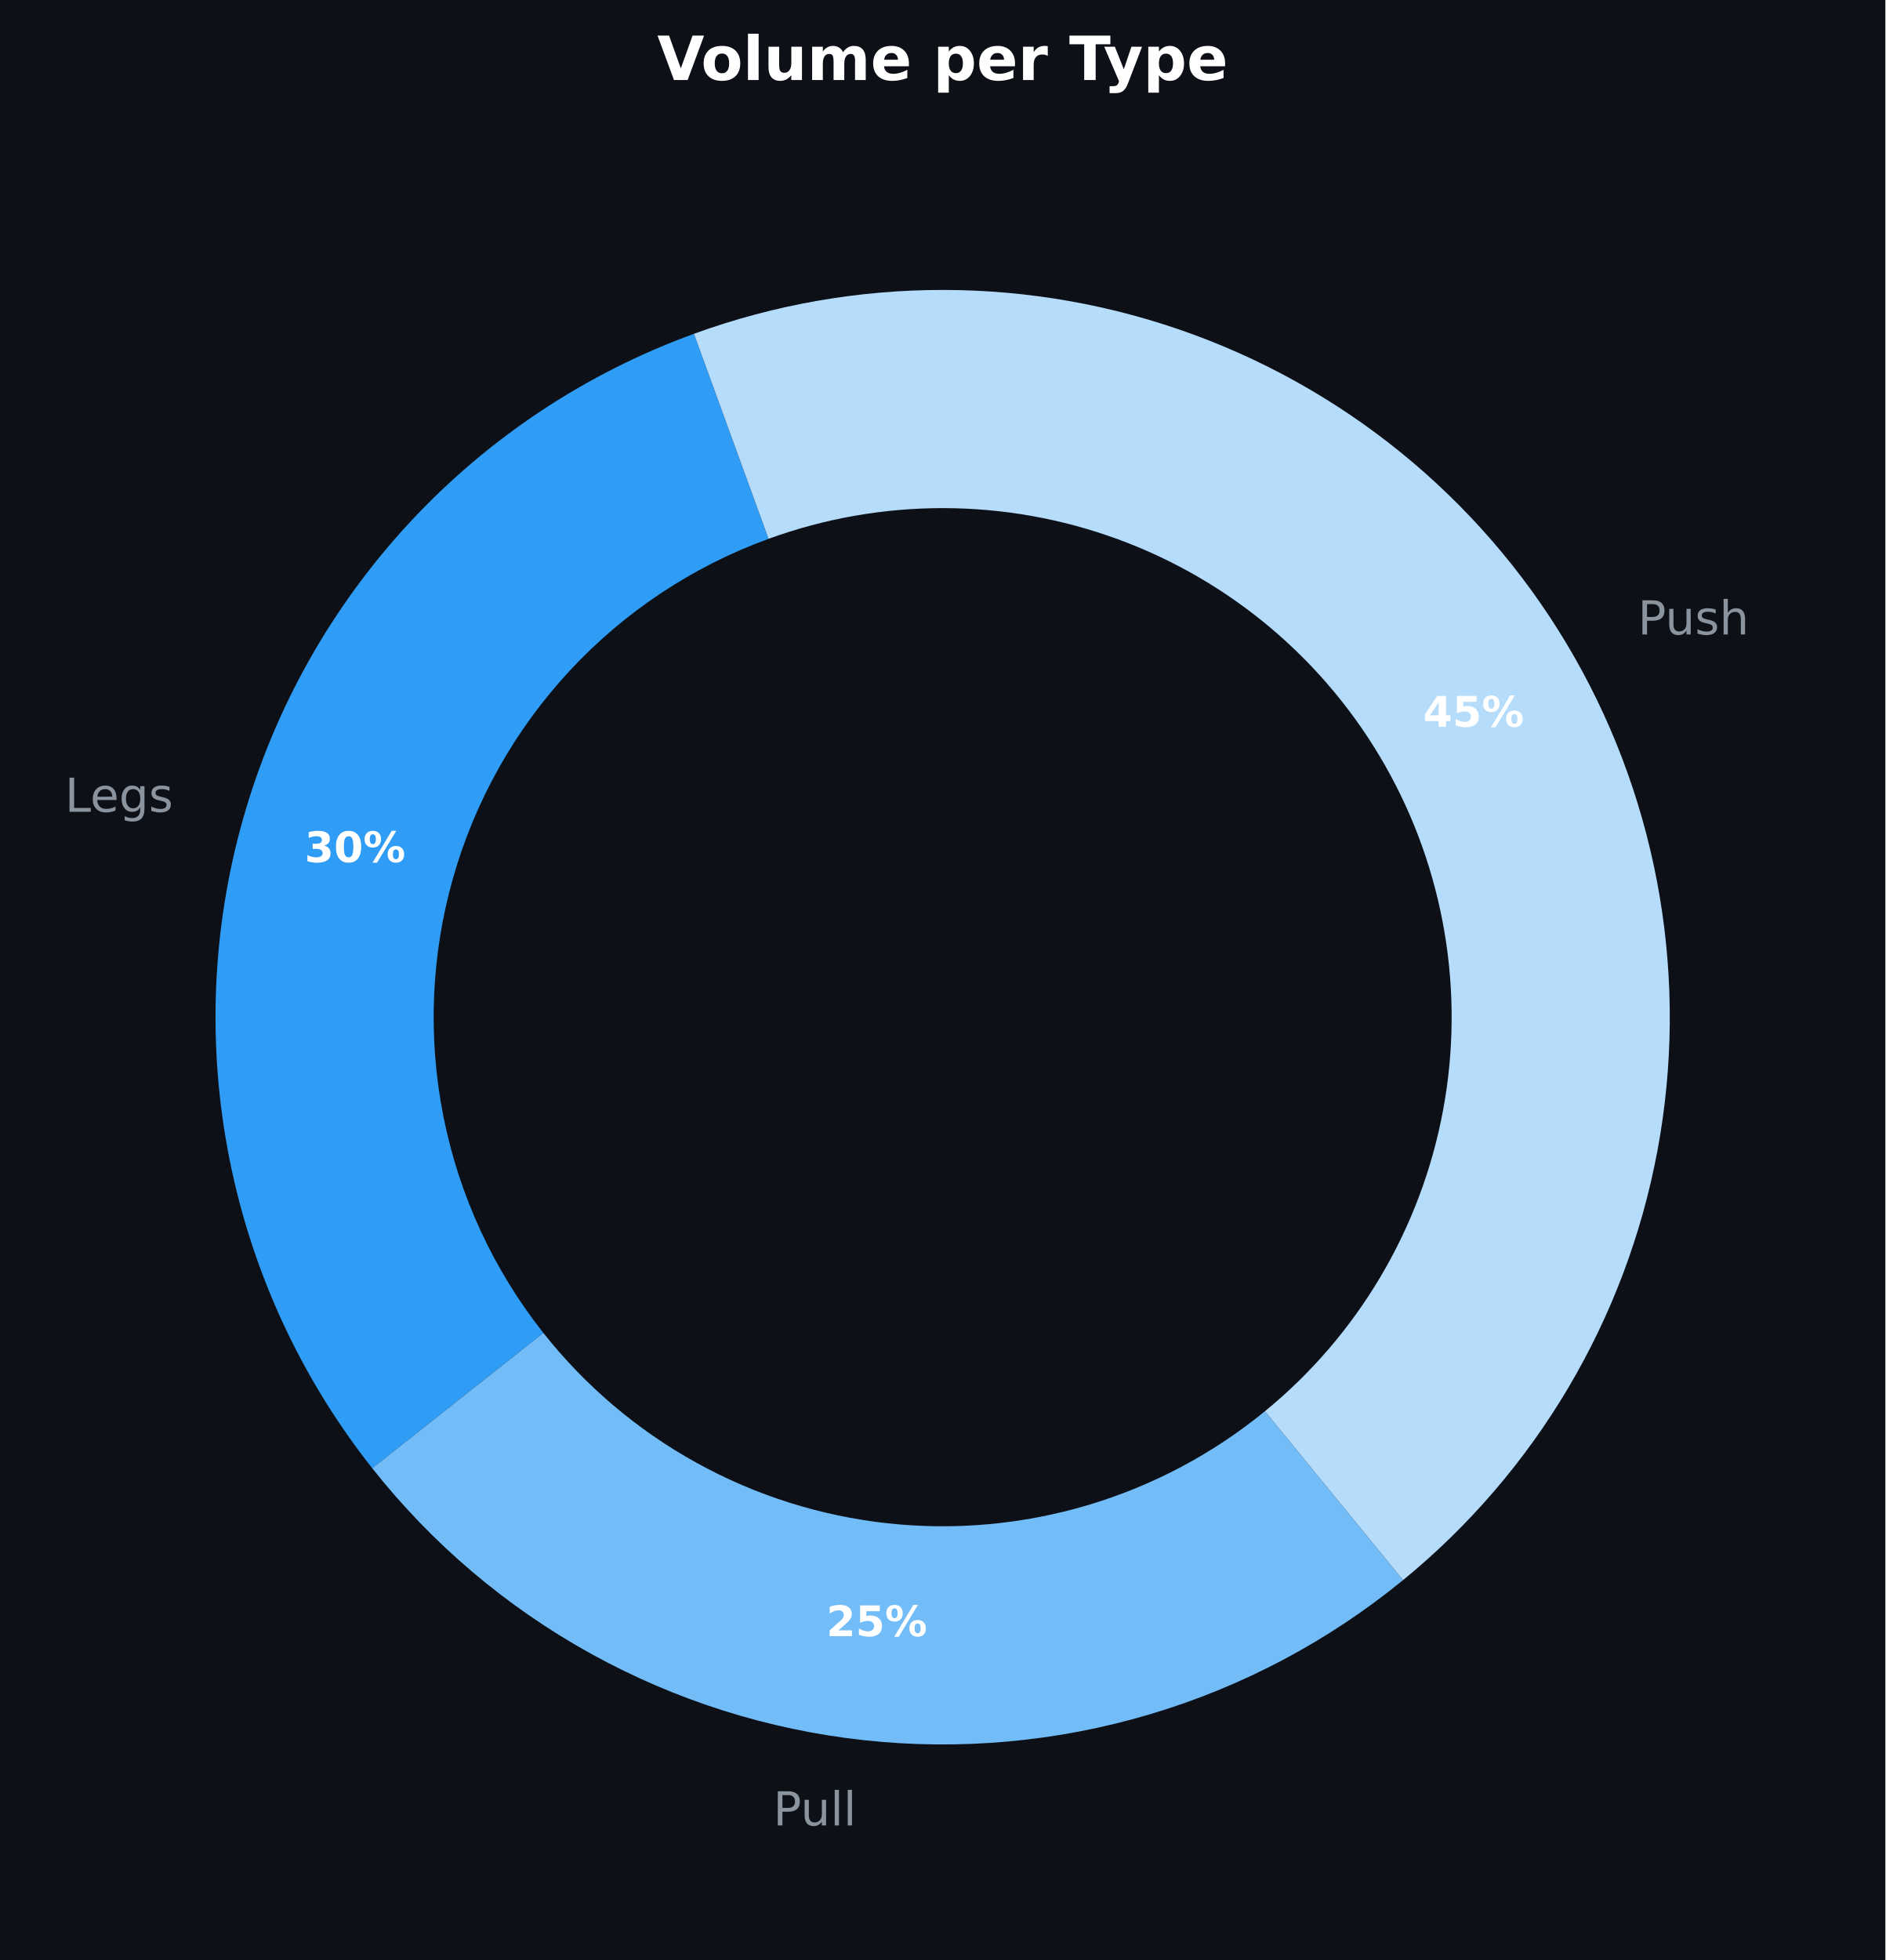
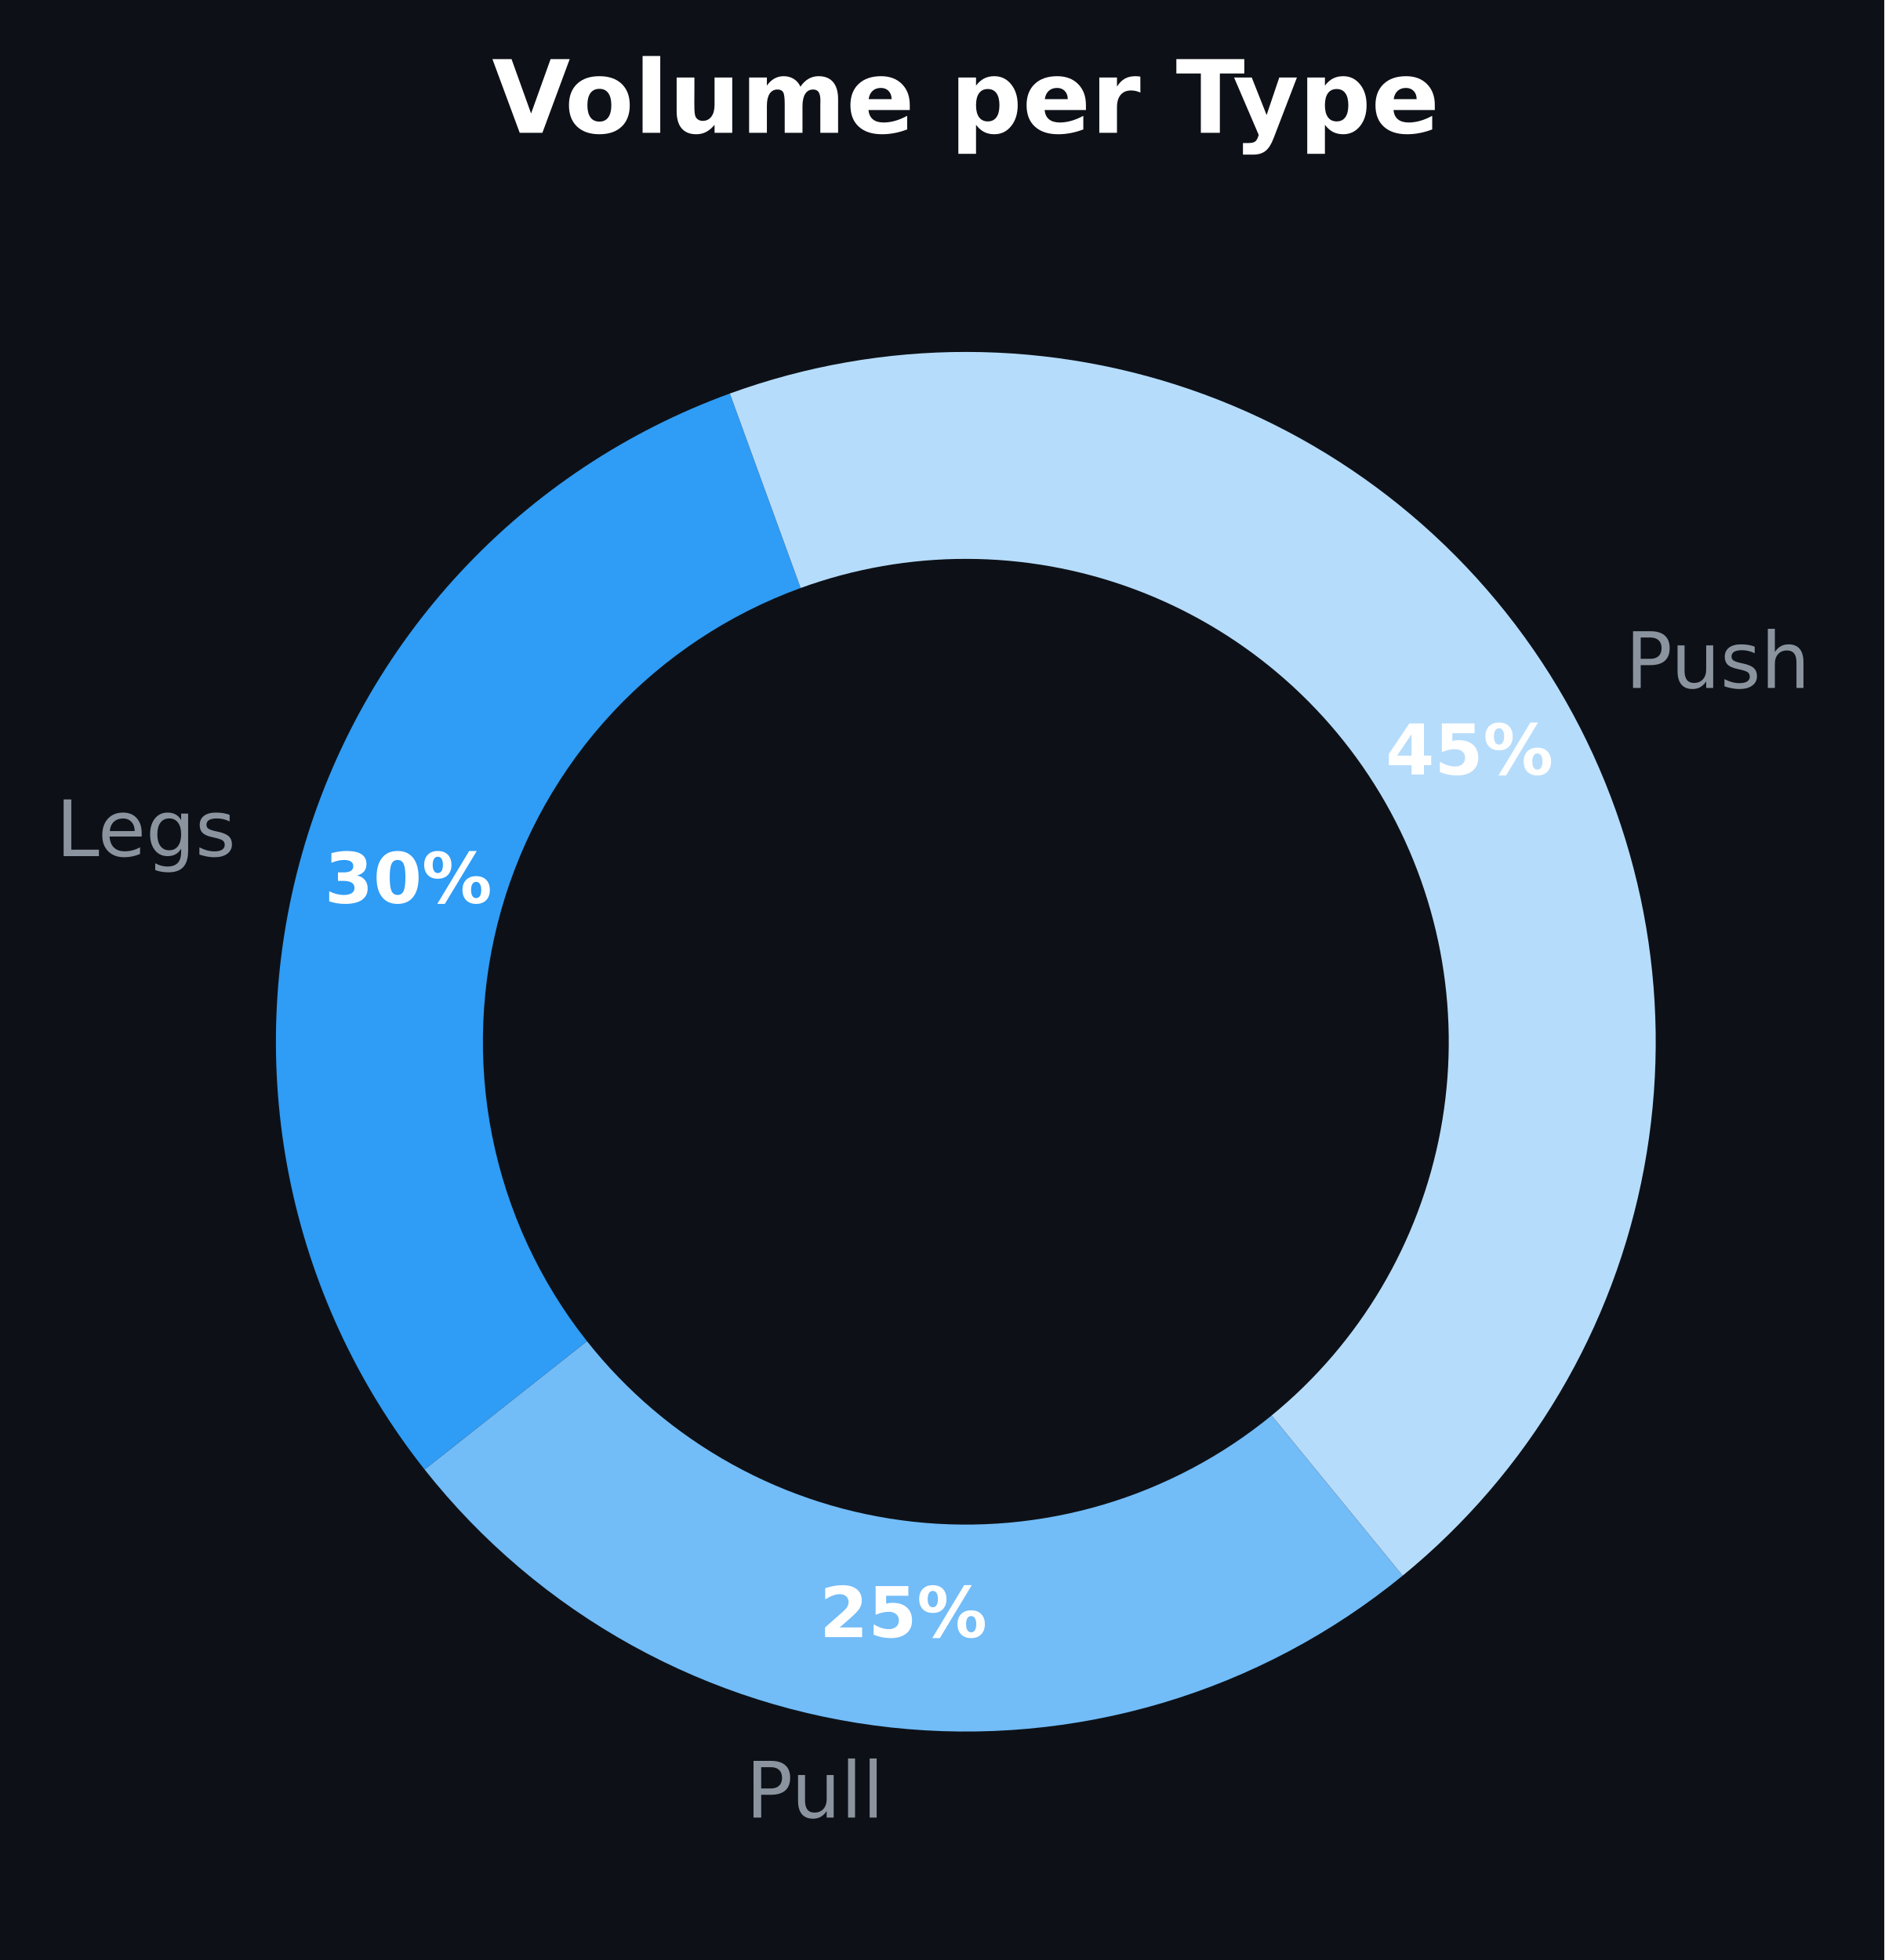
- <svg xmlns="http://www.w3.org/2000/svg" xmlns:xlink="http://www.w3.org/1999/xlink" width="402.48pt" height="418.358pt" viewBox="0 0 402.48 418.358" version="1.1">
+ <svg xmlns="http://www.w3.org/2000/svg" xmlns:xlink="http://www.w3.org/1999/xlink" width="242.259pt" height="252.038pt" viewBox="0 0 242.259 252.038" version="1.1">
  <defs>
    <style type="text/css">*{stroke-linejoin: round; stroke-linecap: butt}</style>
  </defs>
  <g id="figure_1">
    <g id="patch_1">
-       <path d="M 0 418.358  L 402.48 418.358  L 402.48 -0  L 0 -0  z " style="fill: #0d1117" />
+       <path d="M 0 252.038  L 242.259 252.038  L 242.259 0  L 0 0  z " style="fill: #0d1117" />
    </g>
    <g id="axes_1">
      <g id="patch_2">
-         <path d="M 148.148 71.248  C 125.058 79.651 104.291 93.418 87.559 111.412  C 70.828 129.406 58.605 151.118 51.9 174.757  C 45.195 198.395 44.197 223.291 48.988 247.391  C 53.78 271.49 64.226 294.111 79.464 313.386  L 115.997 284.506  C 105.33 271.013 98.018 255.178 94.664 238.309  C 91.31 221.439 92.008 204.012 96.702 187.465  C 101.395 170.918 109.951 155.72 121.664 143.124  C 133.376 130.528 147.913 120.891 164.075 115.009  z " style="fill: #2f9cf5" />
+         <path d="M 93.84 50.603  C 80.646 55.406 68.779 63.272 59.218 73.555  C 49.657 83.837 42.673 96.244 38.842 109.752  C 35.01 123.259 34.44 137.486 37.178 151.257  C 39.916 165.028 45.885 177.954 54.592 188.968  L 75.468 172.465  C 69.373 164.755 65.195 155.707 63.278 146.067  C 61.362 136.427 61.761 126.469 64.443 117.014  C 67.125 107.558 72.014 98.873 78.707 91.676  C 85.399 84.478 93.706 78.971 102.942 75.61  z " style="fill: #2f9cf5" />
      </g>
      <g id="patch_3">
-         <path d="M 79.464 313.386  C 92.241 329.549 108.109 343.007 126.14 352.974  C 144.171 362.942 164.008 369.221 184.491 371.444  C 204.973 373.667 225.695 371.79 245.445 365.923  C 265.195 360.056 283.581 350.315 299.528 337.27  L 270.041 301.224  C 258.878 310.356 246.008 317.174 232.184 321.281  C 218.359 325.388 203.853 326.702 189.515 325.146  C 175.178 323.59 161.292 319.195 148.67 312.217  C 136.048 305.24 124.941 295.819 115.997 284.506  z " style="fill: #72bcf8" />
+         <path d="M 54.592 188.968  C 61.894 198.204 70.961 205.894 81.265 211.59  C 91.568 217.286 102.903 220.874 114.608 222.144  C 126.312 223.414 138.153 222.342 149.439 218.989  C 160.725 215.637 171.231 210.071 180.343 202.616  L 163.494 182.019  C 157.115 187.237 149.761 191.133 141.861 193.48  C 133.961 195.827 125.672 196.577 117.479 195.688  C 109.286 194.799 101.351 192.288 94.139 188.301  C 86.926 184.314 80.579 178.93 75.468 172.465  z " style="fill: #72bcf8" />
      </g>
      <g id="patch_4">
-         <path d="M 299.528 337.27  C 327.898 314.062 347.152 281.54 353.854 245.505  C 360.557 209.47 354.285 172.2 336.157 140.343  C 318.029 108.487 289.191 84.058 254.788 71.414  C 220.384 58.77 182.59 58.711 148.147 71.248  L 164.075 115.009  C 188.185 106.233 214.641 106.275 238.723 115.125  C 262.806 123.976 282.992 141.076 295.682 163.376  C 308.372 185.675 312.762 211.764 308.07 236.989  C 303.378 262.214 289.9 284.979 270.041 301.224  z " style="fill: #b6dcfb" />
+         <path d="M 180.343 202.616  C 196.555 189.355 207.557 170.771 211.387 150.179  C 215.217 129.588 211.633 108.29 201.274 90.087  C 190.915 71.883 174.437 57.924 154.778 50.699  C 135.118 43.474 113.522 43.44 93.84 50.603  L 102.942 75.61  C 116.719 70.595 131.837 70.619 145.598 75.676  C 159.359 80.734 170.894 90.505 178.146 103.248  C 185.397 115.991 187.906 130.899 185.225 145.313  C 182.543 159.727 174.842 172.736 163.494 182.019  z " style="fill: #b6dcfb" />
      </g>
      <g id="matplotlib.axis_1" />
      <g id="matplotlib.axis_2" />
      <g id="text_1">
-         <g style="fill: #8b949e" transform="translate(13.85789 173.2802) scale(0.1 -0.1)">
+         <g style="fill: #8b949e" transform="translate(7.2 110.0904) scale(0.1 -0.1)">
          <defs>
            <path id="DejaVuSans-4c" d="M 628 4666  L 1259 4666  L 1259 531  L 3531 531  L 3531 0  L 628 0  L 628 4666  z " transform="scale(0.015625)" />
            <path id="DejaVuSans-65" d="M 3597 1894  L 3597 1613  L 953 1613  Q 991 1019 1311 708  Q 1631 397 2203 397  Q 2534 397 2845 478  Q 3156 559 3463 722  L 3463 178  Q 3153 47 2828 -22  Q 2503 -91 2169 -91  Q 1331 -91 842 396  Q 353 884 353 1716  Q 353 2575 817 3079  Q 1281 3584 2069 3584  Q 2775 3584 3186 3129  Q 3597 2675 3597 1894  z M 3022 2063  Q 3016 2534 2758 2815  Q 2500 3097 2075 3097  Q 1594 3097 1305 2825  Q 1016 2553 972 2059  L 3022 2063  z " transform="scale(0.015625)" />
            <path id="DejaVuSans-67" d="M 2906 1791  Q 2906 2416 2648 2759  Q 2391 3103 1925 3103  Q 1463 3103 1205 2759  Q 947 2416 947 1791  Q 947 1169 1205 825  Q 1463 481 1925 481  Q 2391 481 2648 825  Q 2906 1169 2906 1791  z M 3481 434  Q 3481 -459 3084 -895  Q 2688 -1331 1869 -1331  Q 1566 -1331 1297 -1286  Q 1028 -1241 775 -1147  L 775 -588  Q 1028 -725 1275 -790  Q 1522 -856 1778 -856  Q 2344 -856 2625 -561  Q 2906 -266 2906 331  L 2906 616  Q 2728 306 2450 153  Q 2172 0 1784 0  Q 1141 0 747 490  Q 353 981 353 1791  Q 353 2603 747 3093  Q 1141 3584 1784 3584  Q 2172 3584 2450 3431  Q 2728 3278 2906 2969  L 2906 3500  L 3481 3500  L 3481 434  z " transform="scale(0.015625)" />
            <path id="DejaVuSans-73" d="M 2834 3397  L 2834 2853  Q 2591 2978 2328 3040  Q 2066 3103 1784 3103  Q 1356 3103 1142 2972  Q 928 2841 928 2578  Q 928 2378 1081 2264  Q 1234 2150 1697 2047  L 1894 2003  Q 2506 1872 2764 1633  Q 3022 1394 3022 966  Q 3022 478 2636 193  Q 2250 -91 1575 -91  Q 1294 -91 989 -36  Q 684 19 347 128  L 347 722  Q 666 556 975 473  Q 1284 391 1588 391  Q 1994 391 2212 530  Q 2431 669 2431 922  Q 2431 1156 2273 1281  Q 2116 1406 1581 1522  L 1381 1569  Q 847 1681 609 1914  Q 372 2147 372 2553  Q 372 3047 722 3315  Q 1072 3584 1716 3584  Q 2034 3584 2315 3537  Q 2597 3491 2834 3397  z " transform="scale(0.015625)" />
          </defs>
          <use xlink:href="#DejaVuSans-4c" />
          <use xlink:href="#DejaVuSans-65" transform="translate(53.96289 0)" />
          <use xlink:href="#DejaVuSans-67" transform="translate(115.4863 0)" />
          <use xlink:href="#DejaVuSans-73" transform="translate(178.9629 0)" />
        </g>
      </g>
      <g id="text_2">
-         <g style="fill: #ffffff" transform="translate(65.023 184.0181) scale(0.09 -0.09)">
+         <g style="fill: #ffffff" transform="translate(41.72434 116.1081) scale(0.09 -0.09)">
          <defs>
            <path id="DejaVuSans-Bold-33" d="M 2981 2516  Q 3453 2394 3698 2092  Q 3944 1791 3944 1325  Q 3944 631 3412 270  Q 2881 -91 1863 -91  Q 1503 -91 1142 -33  Q 781 25 428 141  L 428 1069  Q 766 900 1098 814  Q 1431 728 1753 728  Q 2231 728 2486 893  Q 2741 1059 2741 1369  Q 2741 1688 2480 1852  Q 2219 2016 1709 2016  L 1228 2016  L 1228 2791  L 1734 2791  Q 2188 2791 2409 2933  Q 2631 3075 2631 3366  Q 2631 3634 2415 3781  Q 2200 3928 1806 3928  Q 1516 3928 1219 3862  Q 922 3797 628 3669  L 628 4550  Q 984 4650 1334 4700  Q 1684 4750 2022 4750  Q 2931 4750 3382 4451  Q 3834 4153 3834 3553  Q 3834 3144 3618 2883  Q 3403 2622 2981 2516  z " transform="scale(0.015625)" />
            <path id="DejaVuSans-Bold-30" d="M 2944 2338  Q 2944 3213 2780 3570  Q 2616 3928 2228 3928  Q 1841 3928 1675 3570  Q 1509 3213 1509 2338  Q 1509 1453 1675 1090  Q 1841 728 2228 728  Q 2613 728 2778 1090  Q 2944 1453 2944 2338  z M 4147 2328  Q 4147 1169 3647 539  Q 3147 -91 2228 -91  Q 1306 -91 806 539  Q 306 1169 306 2328  Q 306 3491 806 4120  Q 1306 4750 2228 4750  Q 3147 4750 3647 4120  Q 4147 3491 4147 2328  z " transform="scale(0.015625)" />
            <path id="DejaVuSans-Bold-25" d="M 4959 1925  Q 4738 1925 4616 1733  Q 4494 1541 4494 1184  Q 4494 825 4614 633  Q 4734 441 4959 441  Q 5184 441 5303 633  Q 5422 825 5422 1184  Q 5422 1541 5301 1733  Q 5181 1925 4959 1925  z M 4959 2450  Q 5541 2450 5875 2112  Q 6209 1775 6209 1184  Q 6209 594 5875 251  Q 5541 -91 4959 -91  Q 4378 -91 4042 251  Q 3706 594 3706 1184  Q 3706 1772 4042 2111  Q 4378 2450 4959 2450  z M 2094 -91  L 1403 -91  L 4319 4750  L 5013 4750  L 2094 -91  z M 1453 4750  Q 2034 4750 2367 4411  Q 2700 4072 2700 3481  Q 2700 2891 2367 2550  Q 2034 2209 1453 2209  Q 872 2209 539 2550  Q 206 2891 206 3481  Q 206 4072 539 4411  Q 872 4750 1453 4750  z M 1453 4225  Q 1228 4225 1106 4031  Q 984 3838 984 3481  Q 984 3122 1106 2926  Q 1228 2731 1453 2731  Q 1678 2731 1798 2926  Q 1919 3122 1919 3481  Q 1919 3838 1797 4031  Q 1675 4225 1453 4225  z " transform="scale(0.015625)" />
          </defs>
          <use xlink:href="#DejaVuSans-Bold-33" />
          <use xlink:href="#DejaVuSans-Bold-30" transform="translate(69.58008 0)" />
          <use xlink:href="#DejaVuSans-Bold-25" transform="translate(139.1602 0)" />
        </g>
      </g>
      <g id="text_3">
-         <g style="fill: #8b949e" transform="translate(165.0673 389.6357) scale(0.1 -0.1)">
+         <g style="fill: #8b949e" transform="translate(95.90227 233.7221) scale(0.1 -0.1)">
          <defs>
            <path id="DejaVuSans-50" d="M 1259 4147  L 1259 2394  L 2053 2394  Q 2494 2394 2734 2622  Q 2975 2850 2975 3272  Q 2975 3691 2734 3919  Q 2494 4147 2053 4147  L 1259 4147  z M 628 4666  L 2053 4666  Q 2838 4666 3239 4311  Q 3641 3956 3641 3272  Q 3641 2581 3239 2228  Q 2838 1875 2053 1875  L 1259 1875  L 1259 0  L 628 0  L 628 4666  z " transform="scale(0.015625)" />
            <path id="DejaVuSans-75" d="M 544 1381  L 544 3500  L 1119 3500  L 1119 1403  Q 1119 906 1312 657  Q 1506 409 1894 409  Q 2359 409 2629 706  Q 2900 1003 2900 1516  L 2900 3500  L 3475 3500  L 3475 0  L 2900 0  L 2900 538  Q 2691 219 2414 64  Q 2138 -91 1772 -91  Q 1169 -91 856 284  Q 544 659 544 1381  z M 1991 3584  L 1991 3584  z " transform="scale(0.015625)" />
            <path id="DejaVuSans-6c" d="M 603 4863  L 1178 4863  L 1178 0  L 603 0  L 603 4863  z " transform="scale(0.015625)" />
          </defs>
          <use xlink:href="#DejaVuSans-50" />
          <use xlink:href="#DejaVuSans-75" transform="translate(58.55273 0)" />
          <use xlink:href="#DejaVuSans-6c" transform="translate(121.9316 0)" />
          <use xlink:href="#DejaVuSans-6c" transform="translate(149.7148 0)" />
        </g>
      </g>
      <g id="text_4">
-         <g style="fill: #ffffff" transform="translate(176.3994 349.235) scale(0.09 -0.09)">
+         <g style="fill: #ffffff" transform="translate(105.368 210.5178) scale(0.09 -0.09)">
          <defs>
            <path id="DejaVuSans-Bold-32" d="M 1844 884  L 3897 884  L 3897 0  L 506 0  L 506 884  L 2209 2388  Q 2438 2594 2547 2791  Q 2656 2988 2656 3200  Q 2656 3528 2436 3728  Q 2216 3928 1850 3928  Q 1569 3928 1234 3808  Q 900 3688 519 3450  L 519 4475  Q 925 4609 1322 4679  Q 1719 4750 2100 4750  Q 2938 4750 3402 4381  Q 3866 4013 3866 3353  Q 3866 2972 3669 2642  Q 3472 2313 2841 1759  L 1844 884  z " transform="scale(0.015625)" />
            <path id="DejaVuSans-Bold-35" d="M 678 4666  L 3669 4666  L 3669 3781  L 1638 3781  L 1638 3059  Q 1775 3097 1914 3117  Q 2053 3138 2203 3138  Q 3056 3138 3531 2711  Q 4006 2284 4006 1522  Q 4006 766 3489 337  Q 2972 -91 2053 -91  Q 1656 -91 1267 -14  Q 878 63 494 219  L 494 1166  Q 875 947 1217 837  Q 1559 728 1863 728  Q 2300 728 2551 942  Q 2803 1156 2803 1522  Q 2803 1891 2551 2103  Q 2300 2316 1863 2316  Q 1603 2316 1309 2248  Q 1016 2181 678 2041  L 678 4666  z " transform="scale(0.015625)" />
          </defs>
          <use xlink:href="#DejaVuSans-Bold-32" />
          <use xlink:href="#DejaVuSans-Bold-35" transform="translate(69.58008 0)" />
          <use xlink:href="#DejaVuSans-Bold-25" transform="translate(139.1602 0)" />
        </g>
      </g>
      <g id="text_5">
-         <g style="fill: #8b949e" transform="translate(349.6488 135.4252) scale(0.1 -0.1)">
+         <g style="fill: #8b949e" transform="translate(208.9839 88.45897) scale(0.1 -0.1)">
          <defs>
            <path id="DejaVuSans-68" d="M 3513 2113  L 3513 0  L 2938 0  L 2938 2094  Q 2938 2591 2744 2837  Q 2550 3084 2163 3084  Q 1697 3084 1428 2787  Q 1159 2491 1159 1978  L 1159 0  L 581 0  L 581 4863  L 1159 4863  L 1159 2956  Q 1366 3272 1645 3428  Q 1925 3584 2291 3584  Q 2894 3584 3203 3211  Q 3513 2838 3513 2113  z " transform="scale(0.015625)" />
          </defs>
          <use xlink:href="#DejaVuSans-50" />
          <use xlink:href="#DejaVuSans-75" transform="translate(58.55273 0)" />
          <use xlink:href="#DejaVuSans-73" transform="translate(121.9316 0)" />
          <use xlink:href="#DejaVuSans-68" transform="translate(174.0312 0)" />
        </g>
      </g>
      <g id="text_6">
-         <g style="fill: #ffffff" transform="translate(303.7992 155.1107) scale(0.09 -0.09)">
+         <g style="fill: #ffffff" transform="translate(178.1679 99.58956) scale(0.09 -0.09)">
          <defs>
            <path id="DejaVuSans-Bold-34" d="M 2356 3675  L 1038 1722  L 2356 1722  L 2356 3675  z M 2156 4666  L 3494 4666  L 3494 1722  L 4159 1722  L 4159 850  L 3494 850  L 3494 0  L 2356 0  L 2356 850  L 288 850  L 288 1881  L 2156 4666  z " transform="scale(0.015625)" />
          </defs>
          <use xlink:href="#DejaVuSans-Bold-34" />
          <use xlink:href="#DejaVuSans-Bold-35" transform="translate(69.58008 0)" />
          <use xlink:href="#DejaVuSans-Bold-25" transform="translate(139.1602 0)" />
        </g>
      </g>
      <g id="text_7">
-         <g style="fill: #ffffff" transform="translate(140.3106 17.07797) scale(0.13 -0.13)">
+         <g style="fill: #ffffff" transform="translate(63.24947 17.07797) scale(0.13 -0.13)">
          <defs>
            <path id="DejaVuSans-Bold-56" d="M 31 4666  L 1241 4666  L 2478 1222  L 3713 4666  L 4922 4666  L 3194 0  L 1759 0  L 31 4666  z " transform="scale(0.015625)" />
            <path id="DejaVuSans-Bold-6f" d="M 2203 2784  Q 1831 2784 1636 2517  Q 1441 2250 1441 1747  Q 1441 1244 1636 976  Q 1831 709 2203 709  Q 2569 709 2762 976  Q 2956 1244 2956 1747  Q 2956 2250 2762 2517  Q 2569 2784 2203 2784  z M 2203 3584  Q 3106 3584 3614 3096  Q 4122 2609 4122 1747  Q 4122 884 3614 396  Q 3106 -91 2203 -91  Q 1297 -91 786 396  Q 275 884 275 1747  Q 275 2609 786 3096  Q 1297 3584 2203 3584  z " transform="scale(0.015625)" />
            <path id="DejaVuSans-Bold-6c" d="M 538 4863  L 1656 4863  L 1656 0  L 538 0  L 538 4863  z " transform="scale(0.015625)" />
            <path id="DejaVuSans-Bold-75" d="M 500 1363  L 500 3500  L 1625 3500  L 1625 3150  Q 1625 2866 1622 2436  Q 1619 2006 1619 1863  Q 1619 1441 1641 1255  Q 1663 1069 1716 984  Q 1784 875 1895 815  Q 2006 756 2150 756  Q 2500 756 2700 1025  Q 2900 1294 2900 1772  L 2900 3500  L 4019 3500  L 4019 0  L 2900 0  L 2900 506  Q 2647 200 2364 54  Q 2081 -91 1741 -91  Q 1134 -91 817 281  Q 500 653 500 1363  z " transform="scale(0.015625)" />
            <path id="DejaVuSans-Bold-6d" d="M 3781 2919  Q 3994 3244 4286 3414  Q 4578 3584 4928 3584  Q 5531 3584 5847 3212  Q 6163 2841 6163 2131  L 6163 0  L 5038 0  L 5038 1825  Q 5041 1866 5042 1909  Q 5044 1953 5044 2034  Q 5044 2406 4934 2573  Q 4825 2741 4581 2741  Q 4263 2741 4089 2478  Q 3916 2216 3909 1719  L 3909 0  L 2784 0  L 2784 1825  Q 2784 2406 2684 2573  Q 2584 2741 2328 2741  Q 2006 2741 1831 2477  Q 1656 2213 1656 1722  L 1656 0  L 531 0  L 531 3500  L 1656 3500  L 1656 2988  Q 1863 3284 2130 3434  Q 2397 3584 2719 3584  Q 3081 3584 3359 3409  Q 3638 3234 3781 2919  z " transform="scale(0.015625)" />
            <path id="DejaVuSans-Bold-65" d="M 4031 1759  L 4031 1441  L 1416 1441  Q 1456 1047 1700 850  Q 1944 653 2381 653  Q 2734 653 3104 758  Q 3475 863 3866 1075  L 3866 213  Q 3469 63 3072 -14  Q 2675 -91 2278 -91  Q 1328 -91 801 392  Q 275 875 275 1747  Q 275 2603 792 3093  Q 1309 3584 2216 3584  Q 3041 3584 3536 3087  Q 4031 2591 4031 1759  z M 2881 2131  Q 2881 2450 2695 2645  Q 2509 2841 2209 2841  Q 1884 2841 1681 2658  Q 1478 2475 1428 2131  L 2881 2131  z " transform="scale(0.015625)" />
            <path id="DejaVuSans-Bold-20" transform="scale(0.015625)" />
            <path id="DejaVuSans-Bold-70" d="M 1656 506  L 1656 -1331  L 538 -1331  L 538 3500  L 1656 3500  L 1656 2988  Q 1888 3294 2169 3439  Q 2450 3584 2816 3584  Q 3463 3584 3878 3070  Q 4294 2556 4294 1747  Q 4294 938 3878 423  Q 3463 -91 2816 -91  Q 2450 -91 2169 54  Q 1888 200 1656 506  z M 2400 2772  Q 2041 2772 1848 2508  Q 1656 2244 1656 1747  Q 1656 1250 1848 986  Q 2041 722 2400 722  Q 2759 722 2948 984  Q 3138 1247 3138 1747  Q 3138 2247 2948 2509  Q 2759 2772 2400 2772  z " transform="scale(0.015625)" />
            <path id="DejaVuSans-Bold-72" d="M 3138 2547  Q 2991 2616 2845 2648  Q 2700 2681 2553 2681  Q 2122 2681 1889 2404  Q 1656 2128 1656 1613  L 1656 0  L 538 0  L 538 3500  L 1656 3500  L 1656 2925  Q 1872 3269 2151 3426  Q 2431 3584 2822 3584  Q 2878 3584 2943 3579  Q 3009 3575 3134 3559  L 3138 2547  z " transform="scale(0.015625)" />
            <path id="DejaVuSans-Bold-54" d="M 31 4666  L 4331 4666  L 4331 3756  L 2784 3756  L 2784 0  L 1581 0  L 1581 3756  L 31 3756  L 31 4666  z " transform="scale(0.015625)" />
            <path id="DejaVuSans-Bold-79" d="M 78 3500  L 1197 3500  L 2138 1125  L 2938 3500  L 4056 3500  L 2584 -331  Q 2363 -916 2067 -1148  Q 1772 -1381 1288 -1381  L 641 -1381  L 641 -647  L 991 -647  Q 1275 -647 1404 -556  Q 1534 -466 1606 -231  L 1638 -134  L 78 3500  z " transform="scale(0.015625)" />
          </defs>
          <use xlink:href="#DejaVuSans-Bold-56" />
          <use xlink:href="#DejaVuSans-Bold-6f" transform="translate(71.89258 0)" />
          <use xlink:href="#DejaVuSans-Bold-6c" transform="translate(140.5938 0)" />
          <use xlink:href="#DejaVuSans-Bold-75" transform="translate(174.8711 0)" />
          <use xlink:href="#DejaVuSans-Bold-6d" transform="translate(246.0625 0)" />
          <use xlink:href="#DejaVuSans-Bold-65" transform="translate(350.2617 0)" />
          <use xlink:href="#DejaVuSans-Bold-20" transform="translate(418.084 0)" />
          <use xlink:href="#DejaVuSans-Bold-70" transform="translate(452.8984 0)" />
          <use xlink:href="#DejaVuSans-Bold-65" transform="translate(524.4805 0)" />
          <use xlink:href="#DejaVuSans-Bold-72" transform="translate(592.3027 0)" />
          <use xlink:href="#DejaVuSans-Bold-20" transform="translate(641.6191 0)" />
          <use xlink:href="#DejaVuSans-Bold-54" transform="translate(676.4336 0)" />
          <use xlink:href="#DejaVuSans-Bold-79" transform="translate(732.7715 0)" />
          <use xlink:href="#DejaVuSans-Bold-70" transform="translate(797.957 0)" />
          <use xlink:href="#DejaVuSans-Bold-65" transform="translate(869.5391 0)" />
        </g>
      </g>
    </g>
  </g>
</svg>
